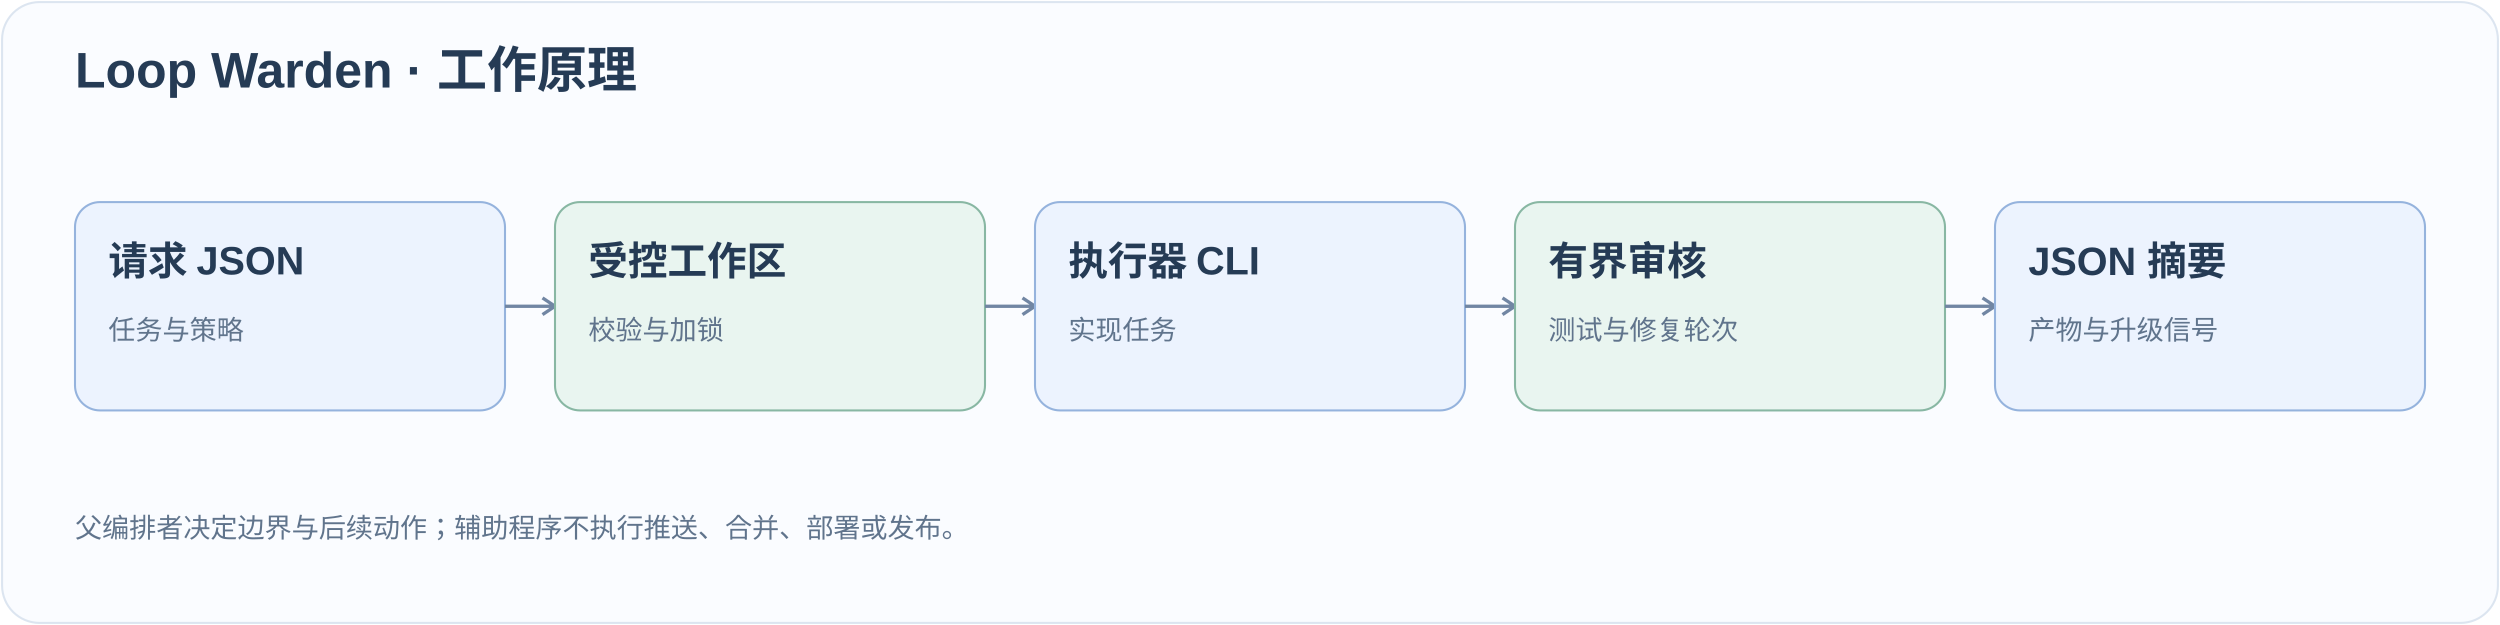
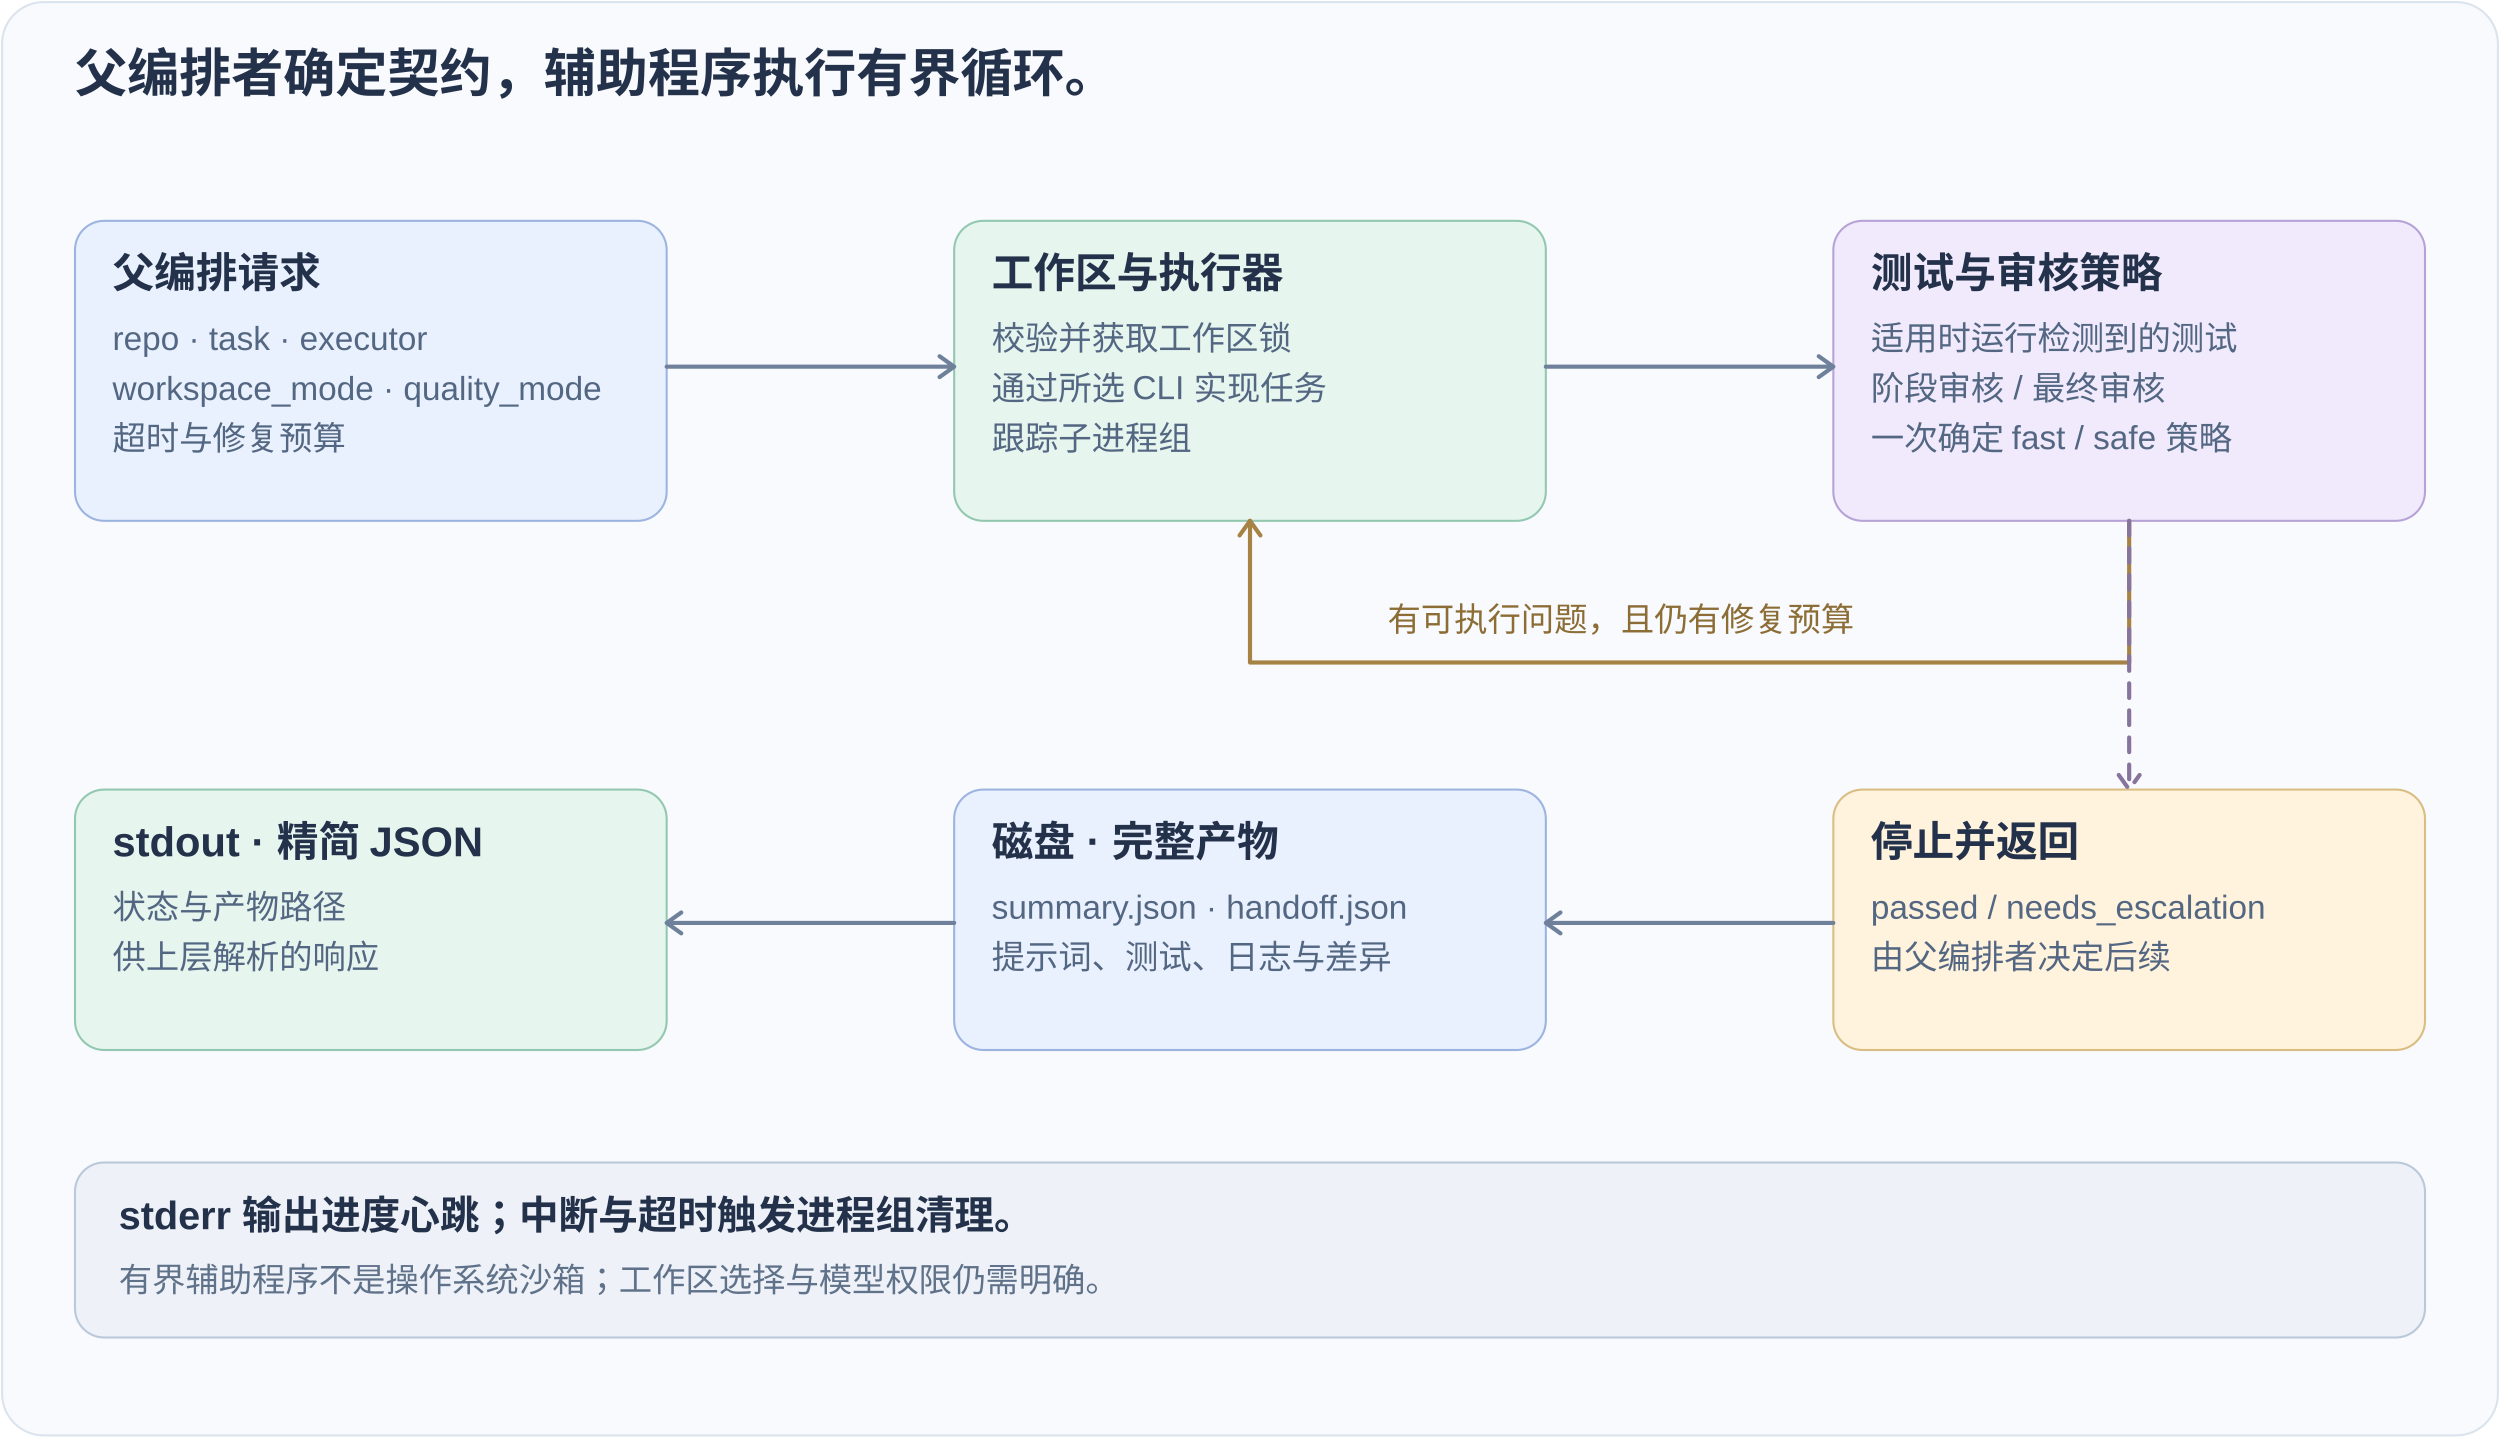
- <svg xmlns="http://www.w3.org/2000/svg" width="1200" height="300" viewBox="0 0 1200 300" role="img" aria-labelledby="t d">
-   <rect x="1" y="1" width="1198" height="298" rx="18" fill="#FAFCFF" stroke="#DCE5F0" />
+ <svg xmlns="http://www.w3.org/2000/svg" width="1200" height="690" viewBox="0 0 1200 690" role="img" aria-labelledby="title desc">
  <g font-family="Arial, 'PingFang SC', 'Microsoft YaHei', sans-serif">
-     <text x="36" y="42" font-size="24" fill="#253B55" font-weight="650" text-anchor="start">Loop Warden · 工作原理</text>
-     <rect x="36" y="97" width="206.4" height="100" rx="12" fill="#ECF3FE" stroke="#95B3DD" />
-     <text x="52.0" y="132" font-size="19" fill="#253B55" font-weight="650" text-anchor="start">请求 JSON</text>
-     <text x="52.0" y="163" font-size="13" fill="#60748C" font-weight="400" text-anchor="start">任务与策略</text>
-     <path d="M242.4 147H266.4m-6-4 6 4-6 4" stroke="#7186A3" stroke-width="1.6" fill="none" stroke-linejoin="round" />
-     <rect x="266.4" y="97" width="206.4" height="100" rx="12" fill="#E9F5F0" stroke="#88B7A3" />
-     <text x="282.4" y="132" font-size="19" fill="#253B55" font-weight="650" text-anchor="start">受控工作区</text>
-     <text x="282.4" y="163" font-size="13" fill="#60748C" font-weight="400" text-anchor="start">校验与加锁</text>
-     <path d="M472.8 147H496.8m-6-4 6 4-6 4" stroke="#7186A3" stroke-width="1.6" fill="none" stroke-linejoin="round" />
-     <rect x="496.8" y="97" width="206.4" height="100" rx="12" fill="#ECF3FE" stroke="#95B3DD" />
-     <text x="512.8" y="132" font-size="19" fill="#253B55" font-weight="650" text-anchor="start">执行器 CLI</text>
-     <text x="512.8" y="163" font-size="13" fill="#60748C" font-weight="400" text-anchor="start">实现任务</text>
-     <path d="M703.2 147H727.2m-6-4 6 4-6 4" stroke="#7186A3" stroke-width="1.6" fill="none" stroke-linejoin="round" />
-     <rect x="727.2" y="97" width="206.4" height="100" rx="12" fill="#E9F5F0" stroke="#88B7A3" />
-     <text x="743.2" y="132" font-size="19" fill="#253B55" font-weight="650" text-anchor="start">有界审核</text>
-     <text x="743.2" y="163" font-size="13" fill="#60748C" font-weight="400" text-anchor="start">测试与修复轮次</text>
-     <path d="M933.6 147H957.6m-6-4 6 4-6 4" stroke="#7186A3" stroke-width="1.6" fill="none" stroke-linejoin="round" />
-     <rect x="957.6" y="97" width="206.4" height="100" rx="12" fill="#ECF3FE" stroke="#95B3DD" />
-     <text x="973.6" y="132" font-size="19" fill="#253B55" font-weight="650" text-anchor="start">JSON 摘要</text>
-     <text x="973.6" y="163" font-size="13" fill="#60748C" font-weight="400" text-anchor="start">产物与升级信号</text>
-     <text x="36" y="258" font-size="13" fill="#60748C" font-weight="400" text-anchor="start">父编排者决定边界与后续动作；辅助程序不执行推送、合并、部署或发布。</text>
+     <rect x="1" y="1" width="1198" height="688" rx="20" fill="#F8FAFD" stroke="#DBE3ED" />
+     <text x="36" y="44" font-size="25" fill="#23324A" font-weight="700" text-anchor="start">父编排者确定契约，辅助程序执行有界循环。</text>
+     <rect x="36" y="106" width="284" height="144" rx="14" fill="#EAF1FE" stroke="#9CB4DF" />
+     <text x="54" y="138" font-size="20" fill="#23324A" font-weight="700" text-anchor="start">父编排请求</text>
+     <text x="54" y="168" font-size="16" fill="#536782" font-weight="400" text-anchor="start">repo · task · executor</text>
+     <text x="54" y="192" font-size="16" fill="#536782" font-weight="400" text-anchor="start">workspace_mode · quality_mode</text>
+     <text x="54" y="216" font-size="16" fill="#536782" font-weight="400" text-anchor="start">超时与修复预算</text>
+     <rect x="458" y="106" width="284" height="144" rx="14" fill="#E7F5EF" stroke="#93C8B0" />
+     <text x="476" y="138" font-size="20" fill="#23324A" font-weight="700" text-anchor="start">工作区与执行器</text>
+     <text x="476" y="168" font-size="16" fill="#536782" font-weight="400" text-anchor="start">校验并获取工作区锁</text>
+     <text x="476" y="192" font-size="16" fill="#536782" font-weight="400" text-anchor="start">通过所选 CLI 实现任务</text>
+     <text x="476" y="216" font-size="16" fill="#536782" font-weight="400" text-anchor="start">跟踪子进程组</text>
+     <rect x="880" y="106" width="284" height="144" rx="14" fill="#F0EAFC" stroke="#B7A2D7" />
+     <text x="898" y="138" font-size="20" fill="#23324A" font-weight="700" text-anchor="start">测试与审核策略</text>
+     <text x="898" y="168" font-size="16" fill="#536782" font-weight="400" text-anchor="start">适用时运行检测到的测试</text>
+     <text x="898" y="192" font-size="16" fill="#536782" font-weight="400" text-anchor="start">阶段审核 / 最终审核</text>
+     <text x="898" y="216" font-size="16" fill="#536782" font-weight="400" text-anchor="start">一次确定 fast / safe 策略</text>
+     <path d="M320 176H458m-7 -5 7 5 -7 5" fill="none" stroke="#6E809A" stroke-width="2" stroke-linecap="round" stroke-linejoin="round" />
+     <path d="M742 176H880m-7 -5 7 5 -7 5" fill="none" stroke="#6E809A" stroke-width="2" stroke-linecap="round" stroke-linejoin="round" />
+     <path d="M595 257l5-7 5 7" fill="none" stroke="#A68345" stroke-width="2" stroke-linecap="round" stroke-linejoin="round" />
+     <path d="M1022 250V318H600V250" fill="none" stroke="#A68345" stroke-width="2" stroke-linecap="round" stroke-linejoin="round" />
+     <text x="666" y="303" font-size="16" fill="#8B6D35" font-weight="400" text-anchor="start">有可执行问题，且仍有修复预算</text>
+     <rect x="880" y="379" width="284" height="125" rx="14" fill="#FFF3DD" stroke="#D9BD83" />
+     <text x="898" y="411" font-size="20" fill="#23324A" font-weight="700" text-anchor="start">停止并返回</text>
+     <text x="898" y="441" font-size="16" fill="#536782" font-weight="400" text-anchor="start">passed / needs_escalation</text>
+     <text x="898" y="465" font-size="16" fill="#536782" font-weight="400" text-anchor="start">由父编排者决定后续</text>
+     <path d="M1022 250V379m-5 -7 5 7 5 -7" fill="none" stroke="#87749C" stroke-width="2" stroke-linecap="round" stroke-linejoin="round" stroke-dasharray="7 6" />
+     <rect x="36" y="379" width="284" height="125" rx="14" fill="#E7F5EF" stroke="#93C8B0" />
+     <text x="54" y="411" font-size="20" fill="#23324A" font-weight="700" text-anchor="start">stdout · 精简 JSON</text>
+     <text x="54" y="441" font-size="16" fill="#536782" font-weight="400" text-anchor="start">状态与产物路径</text>
+     <text x="54" y="465" font-size="16" fill="#536782" font-weight="400" text-anchor="start">供上层解析的响应</text>
+     <rect x="458" y="379" width="284" height="125" rx="14" fill="#EAF1FE" stroke="#9CB4DF" />
+     <text x="476" y="411" font-size="20" fill="#23324A" font-weight="700" text-anchor="start">磁盘 · 完整产物</text>
+     <text x="476" y="441" font-size="16" fill="#536782" font-weight="400" text-anchor="start">summary.json · handoff.json</text>
+     <text x="476" y="465" font-size="16" fill="#536782" font-weight="400" text-anchor="start">提示词、测试、日志与差异</text>
+     <path d="M880 443H742m7 -5 -7 5 7 5" fill="none" stroke="#6E809A" stroke-width="2" stroke-linecap="round" stroke-linejoin="round" />
+     <path d="M458 443H320m7 -5 -7 5 7 5" fill="none" stroke="#6E809A" stroke-width="2" stroke-linecap="round" stroke-linejoin="round" />
+     <rect x="36" y="558" width="1128" height="84" rx="14" fill="#EEF2F8" stroke="#BAC8D9" />
+     <text x="57" y="590" font-size="19" fill="#23324A" font-weight="650" text-anchor="start">stderr 输出进度心跳；中断与超时触发进程组清理。</text>
+     <text x="57" y="620" font-size="16" fill="#60728A" font-weight="400" text-anchor="start">有界辅助程序不是操作系统沙箱；工作区选择与模型权限仍需明确。</text>
  </g>
</svg>
